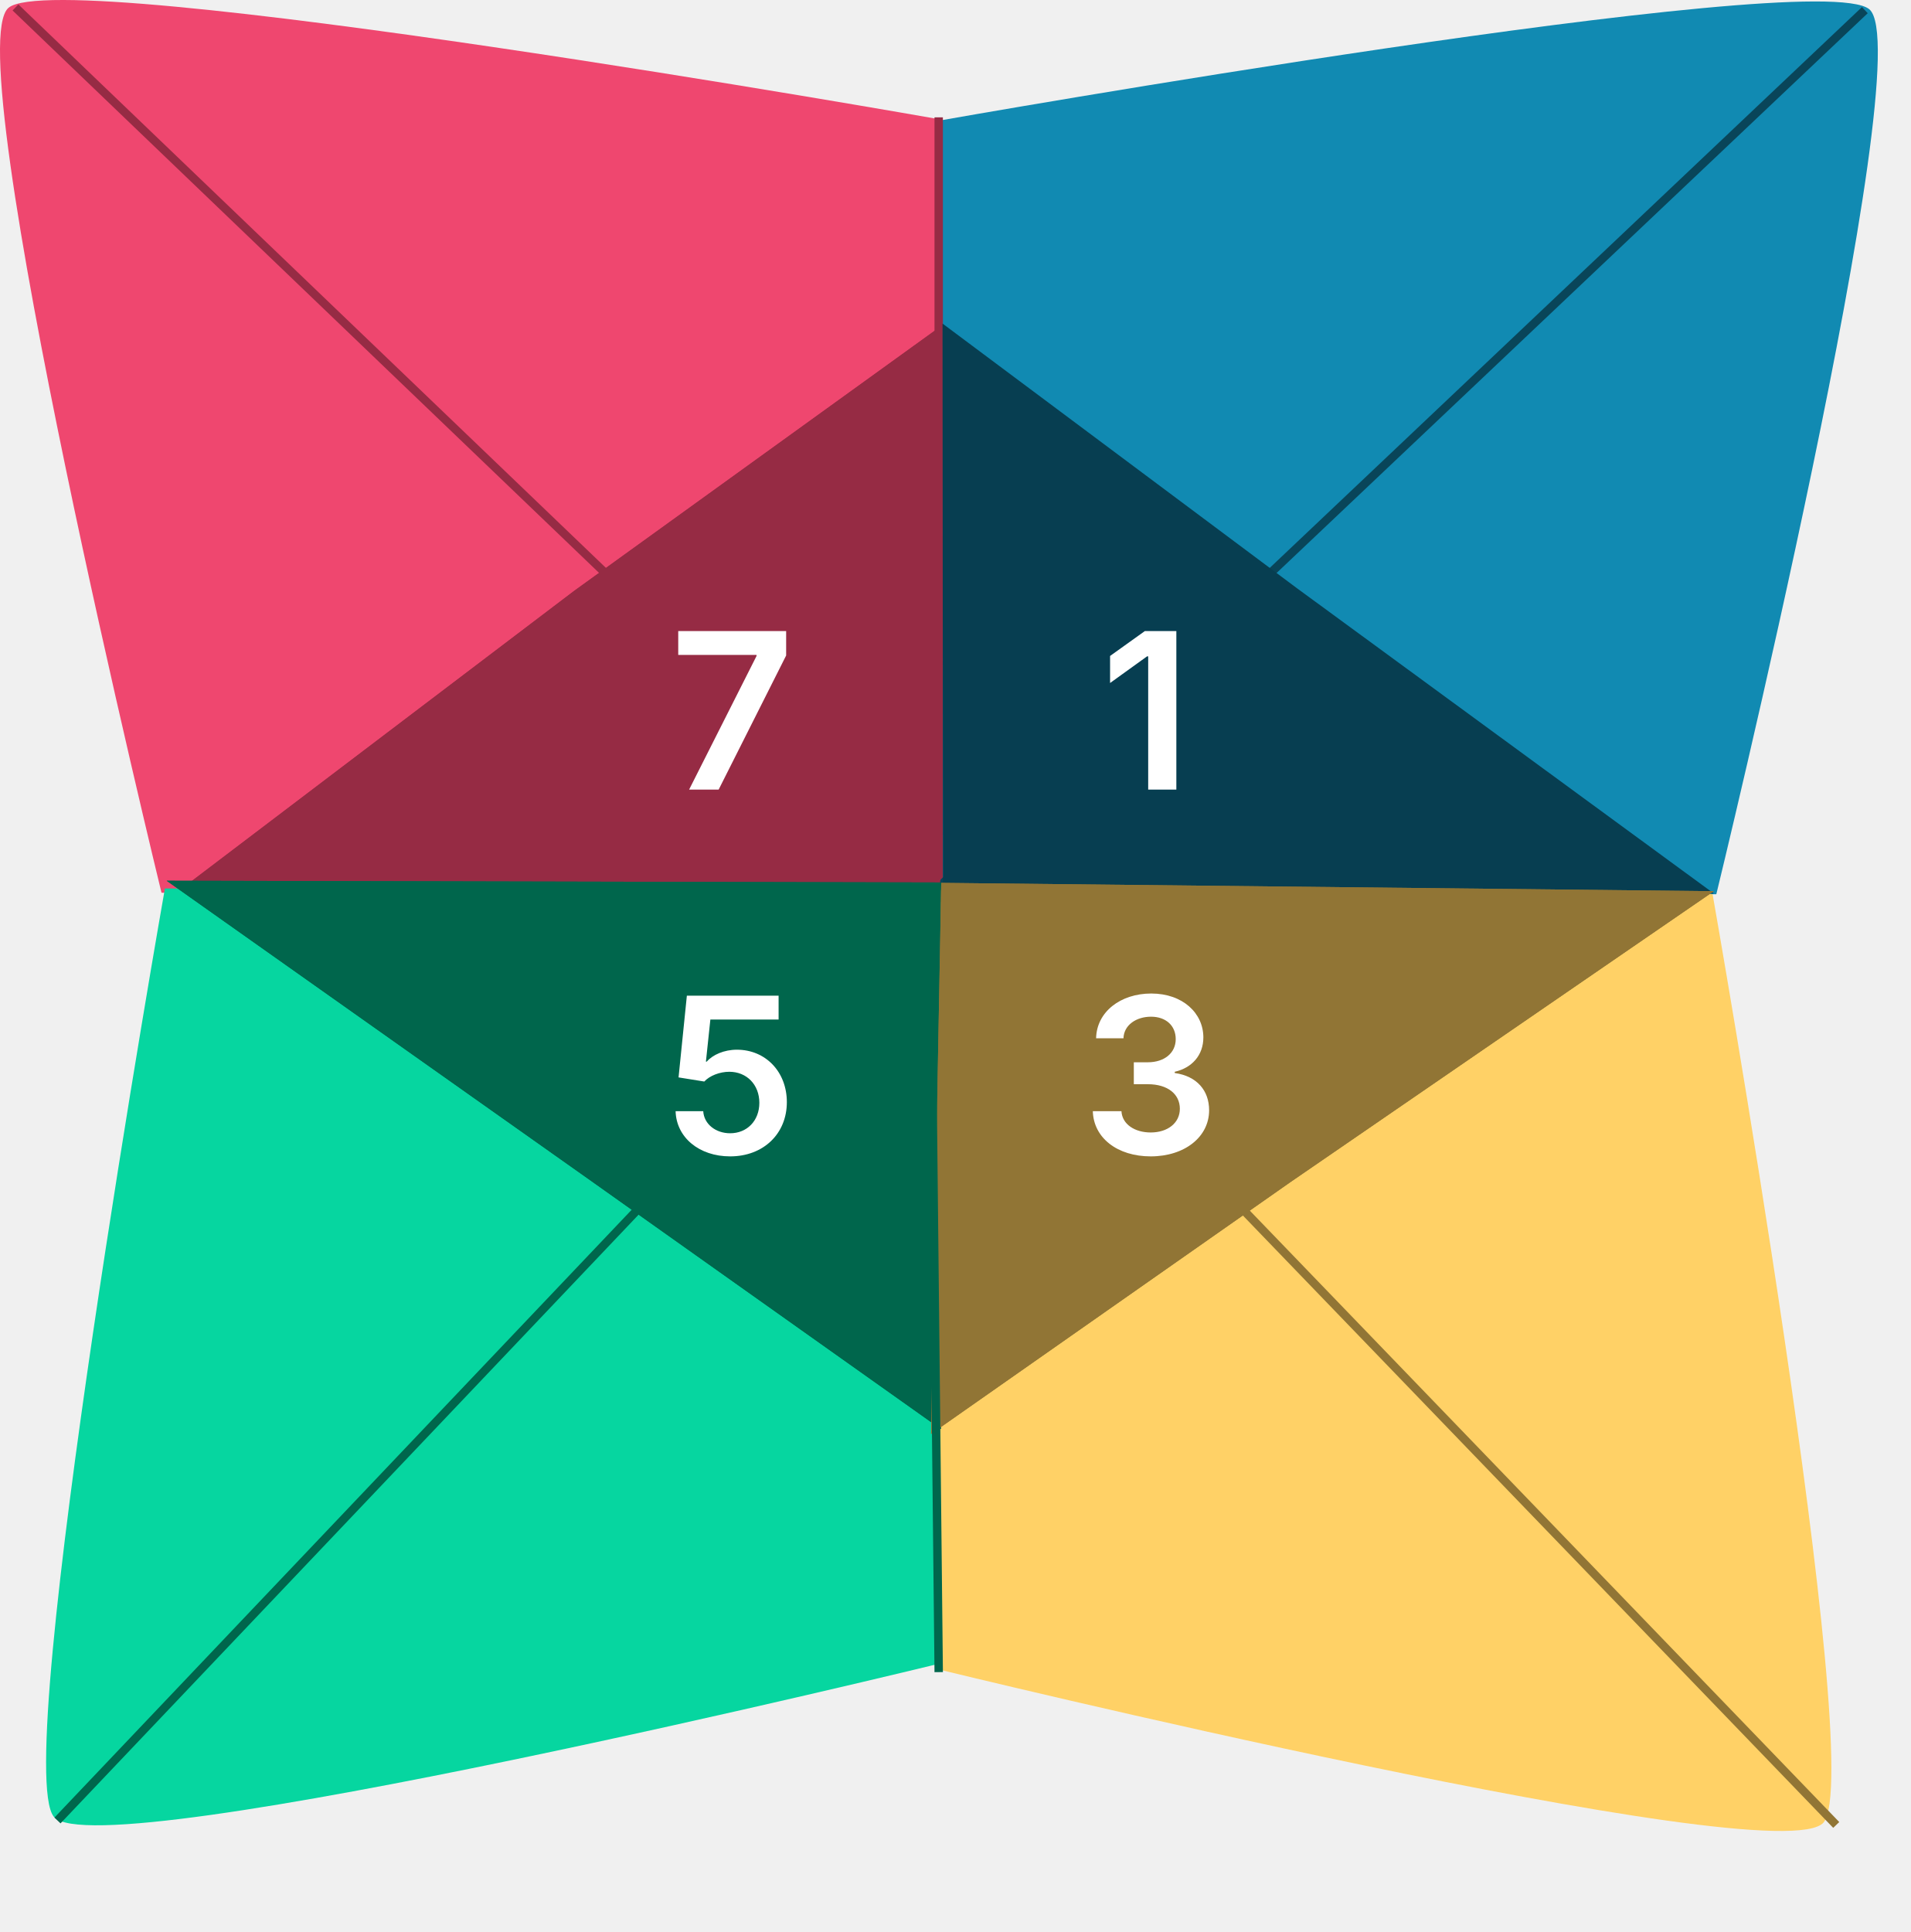
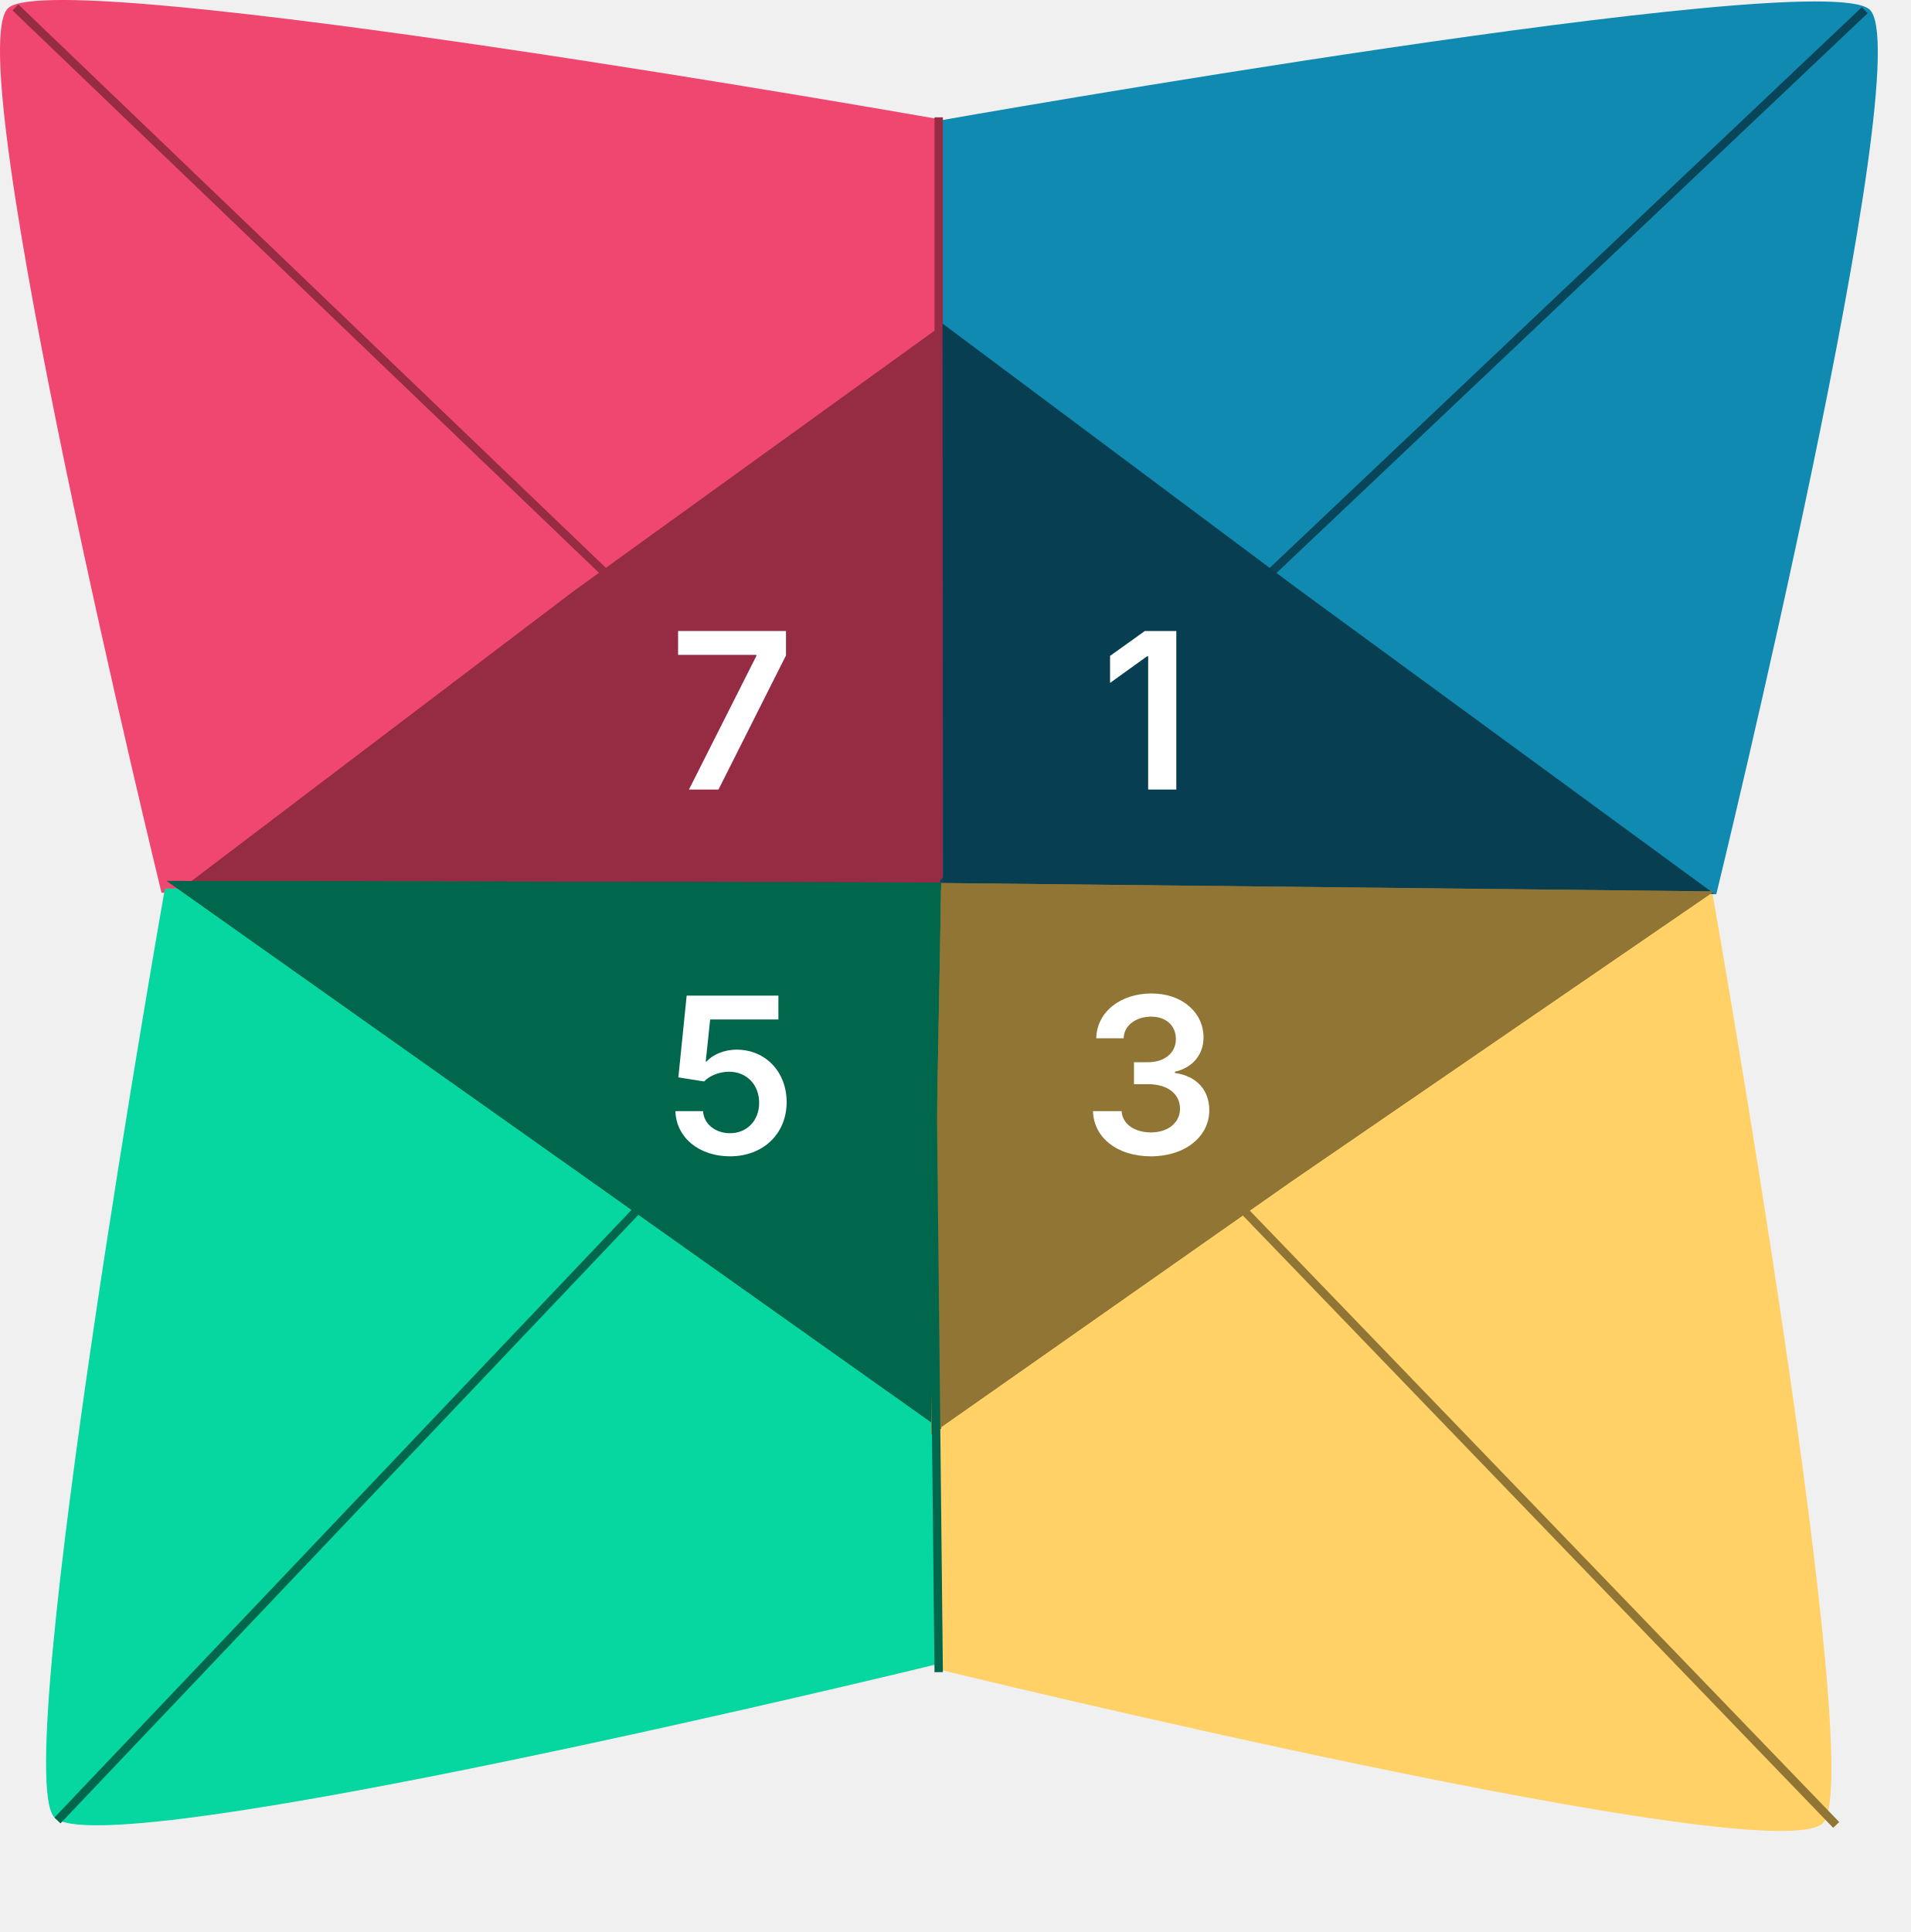
<svg xmlns="http://www.w3.org/2000/svg" width="456" height="461" viewBox="0 0 456 461" fill="none">
  <g id="Group 1">
-     <path id="Rectangle 4" d="M2.041 1.852C14.541 -8.564 223.541 28.352 223.541 28.352V213.024H38.541C38.541 213.024 -10.459 12.269 2.041 1.852Z" fill="#EF476F" />
+     <path id="Rectangle 4" d="M2.04 1.85C14.54 -8.56 223.54 28.35 223.54 28.35V213.02H38.54C38.54 213.02 -10.46 12.26 2.04 1.85Z" fill="#EF476F" />
  </g>
  <g id="Group 2">
-     <path id="Rectangle 4_2" d="M446.065 2.204C433.565 -8.212 224.564 28.704 224.564 28.704V213.376H409.564C409.564 213.376 458.565 12.621 446.065 2.204Z" fill="#118AB2" />
+     <path id="Rectangle 4_2" d="M446.06 2.20C433.56 -8.21 224.56 28.70 224.56 28.70V213.37H409.56C409.56 213.37 458.56 12.62 446.06 2.20Z" fill="#118AB2" />
    <path id="Line 1" d="M224 28L224 210" stroke="#962B44" stroke-width="2" />
  </g>
-   <path id="Line 3" d="M445.007 2.421L222.459 213.148" stroke="#094559" stroke-width="2.007" />
-   <path id="Line 1_2" d="M3.692 1.778L222.692 211.778" stroke="#962B44" stroke-width="2" />
-   <path id="1-click" d="M309.465 140.34L224.915 77.207L225.022 211.887L408.976 213.204L309.465 140.34Z" fill="#073E51" />
-   <path id="Polygon 3" d="M137 141L224.312 78L224.312 212.839L40.204 214.435L137 141Z" fill="#962B44" />
-   <path id="7-click" d="M137 141L224.312 78L224.312 212.839L40.204 214.435L137 141Z" fill="#962B44" />
-   <path id="Rectangle 4_3" d="M12.852 433.5C2.436 421 39.352 212 39.352 212H224.024V397C224.024 397 23.269 446 12.852 433.5Z" fill="#06D6A0" />
-   <path id="Rectangle 5" d="M435.171 434.853C445.588 422.353 408.671 213.352 408.671 213.352H224V398.352C224 398.352 424.755 447.352 435.171 434.853Z" fill="#FFD166" />
-   <line id="Line 1_3" x1="223.179" y1="212.454" x2="438.179" y2="435.454" stroke="#917535" stroke-width="2" />
-   <line id="Line 2" x1="223.187" y1="213.839" x2="13.714" y2="434.39" stroke="#00664C" stroke-width="2.007" />
-   <path id="Polygon 4" d="M140.045 281.066L224.528 341L224.528 210.57L39.773 210.156L140.045 281.066Z" fill="#00664C" />
-   <path id="5-click" d="M140.045 281.066L224.528 341L224.528 210.57L39.773 210.156L140.045 281.066Z" fill="#00664C" />
-   <path id="Polygon 5" d="M307.995 282.023L222.179 342.157L224.605 210.667L408.971 212.653L307.995 282.023Z" fill="#917535" />
-   <path id="3-click" d="M307.995 282.023L222.179 342.157L224.605 210.667L408.971 212.653L307.995 282.023Z" fill="#917535" />
-   <line id="Line 4" x1="222.003" y1="210.989" x2="224.003" y2="398.989" stroke="#00664C" stroke-width="2.007" />
+   <path id="Line 3" d="M445.00 2.42L222.45 213.14" stroke="#094559" stroke-width="2.00" />
+   <path id="Line 1_2" d="M3.69 1.78L222.69 211.78" stroke="#962B44" stroke-width="2" />
+   <path id="1-click" d="M309.46 140.34L224.91 77.20L225.02 211.88L408.97 213.20L309.46 140.34Z" fill="#073E51" />
+   <path id="Polygon 3" d="M137 141L224.31 78L224.31 212.83L40.20 214.43L137 141Z" fill="#962B44" />
+   <path id="7-click" d="M137 141L224.31 78L224.31 212.83L40.20 214.43L137 141Z" fill="#962B44" />
+   <path id="Rectangle 4_3" d="M12.85 433.50C2.43 421 39.35 212 39.35 212H224.02V397C224.02 397 23.27 446 12.85 433.50Z" fill="#06D6A0" />
+   <path id="Rectangle 5" d="M435.17 434.85C445.58 422.35 408.67 213.35 408.67 213.35H224V398.35C224 398.35 424.75 447.35 435.17 434.85Z" fill="#FFD166" />
+   <line id="Line 1_3" x1="223.17" y1="212.45" x2="438.17" y2="435.45" stroke="#917535" stroke-width="2" />
+   <line id="Line 2" x1="223.18" y1="213.83" x2="13.71" y2="434.39" stroke="#00664C" stroke-width="2.00" />
+   <path id="Polygon 4" d="M140 281.1L224.5 341L224.5 210.6L39.8 210.2L140 281.1Z" fill="#00664C" />
+   <path id="5-click" d="M140 281.1L224.5 341L224.5 210.6L39.8 210.2L140 281.1Z" fill="#00664C" />
+   <path id="Polygon 5" d="M308 282L222.2 342.2L224.6 210.7L409 212.7L308 282Z" fill="#917535" />
+   <path id="3-click" d="M308 282L222.2 342.2L224.6 210.7L409 212.7L308 282Z" fill="#917535" />
+   <line id="Line 4" x1="222" y1="211" x2="224" y2="399" stroke="#00664C" stroke-width="2" />
  <text id="1" fill="white" xml:space="preserve" style="white-space: pre" font-family="Inter" font-size="52" font-weight="600" letter-spacing="0em">
-     <tspan x="262.508" y="188.409" pointer-events="none">1</tspan>
+     <tspan x="262.5" y="188.4" pointer-events="none">1</tspan>
  </text>
  <text id="5" fill="white" xml:space="preserve" style="white-space: pre" font-family="Inter" font-size="52" font-weight="600" letter-spacing="0em">
-     <tspan x="158.547" y="275.409" pointer-events="none">5</tspan>
+     <tspan x="158.5" y="275.4" pointer-events="none">5</tspan>
  </text>
  <text id="3" fill="white" xml:space="preserve" style="white-space: pre" font-family="Inter" font-size="52" font-weight="600" letter-spacing="0em">
-     <tspan x="258.064" y="275.409" pointer-events="none">3</tspan>
+     <tspan x="258.1" y="275.4" pointer-events="none">3</tspan>
  </text>
  <text id="7" fill="white" xml:space="preserve" style="white-space: pre" font-family="Inter" font-size="52" font-weight="600" letter-spacing="0em">
-     <tspan x="159.74" y="188.409" pointer-events="none">7</tspan>
+     <tspan x="159.7" y="188.4" pointer-events="none">7</tspan>
  </text>
</svg>
